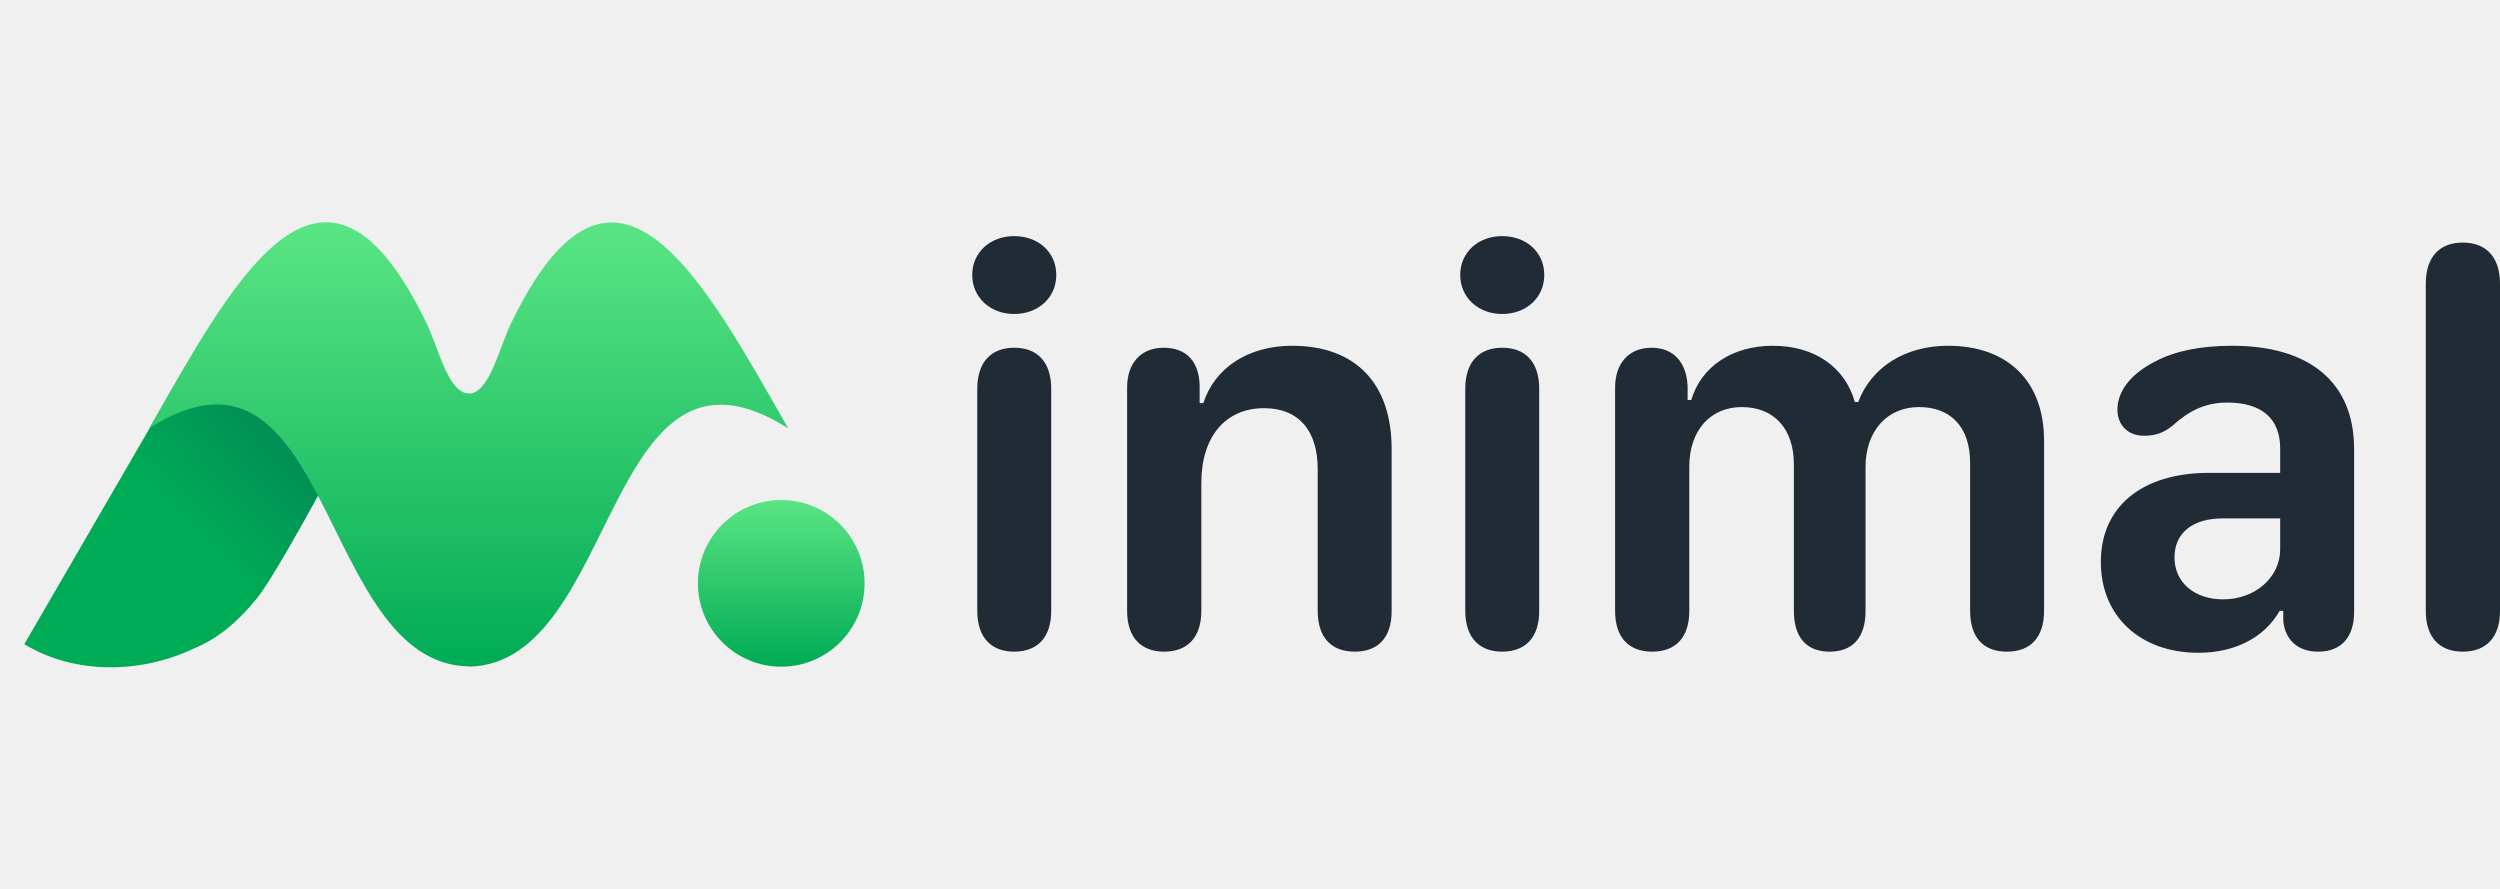
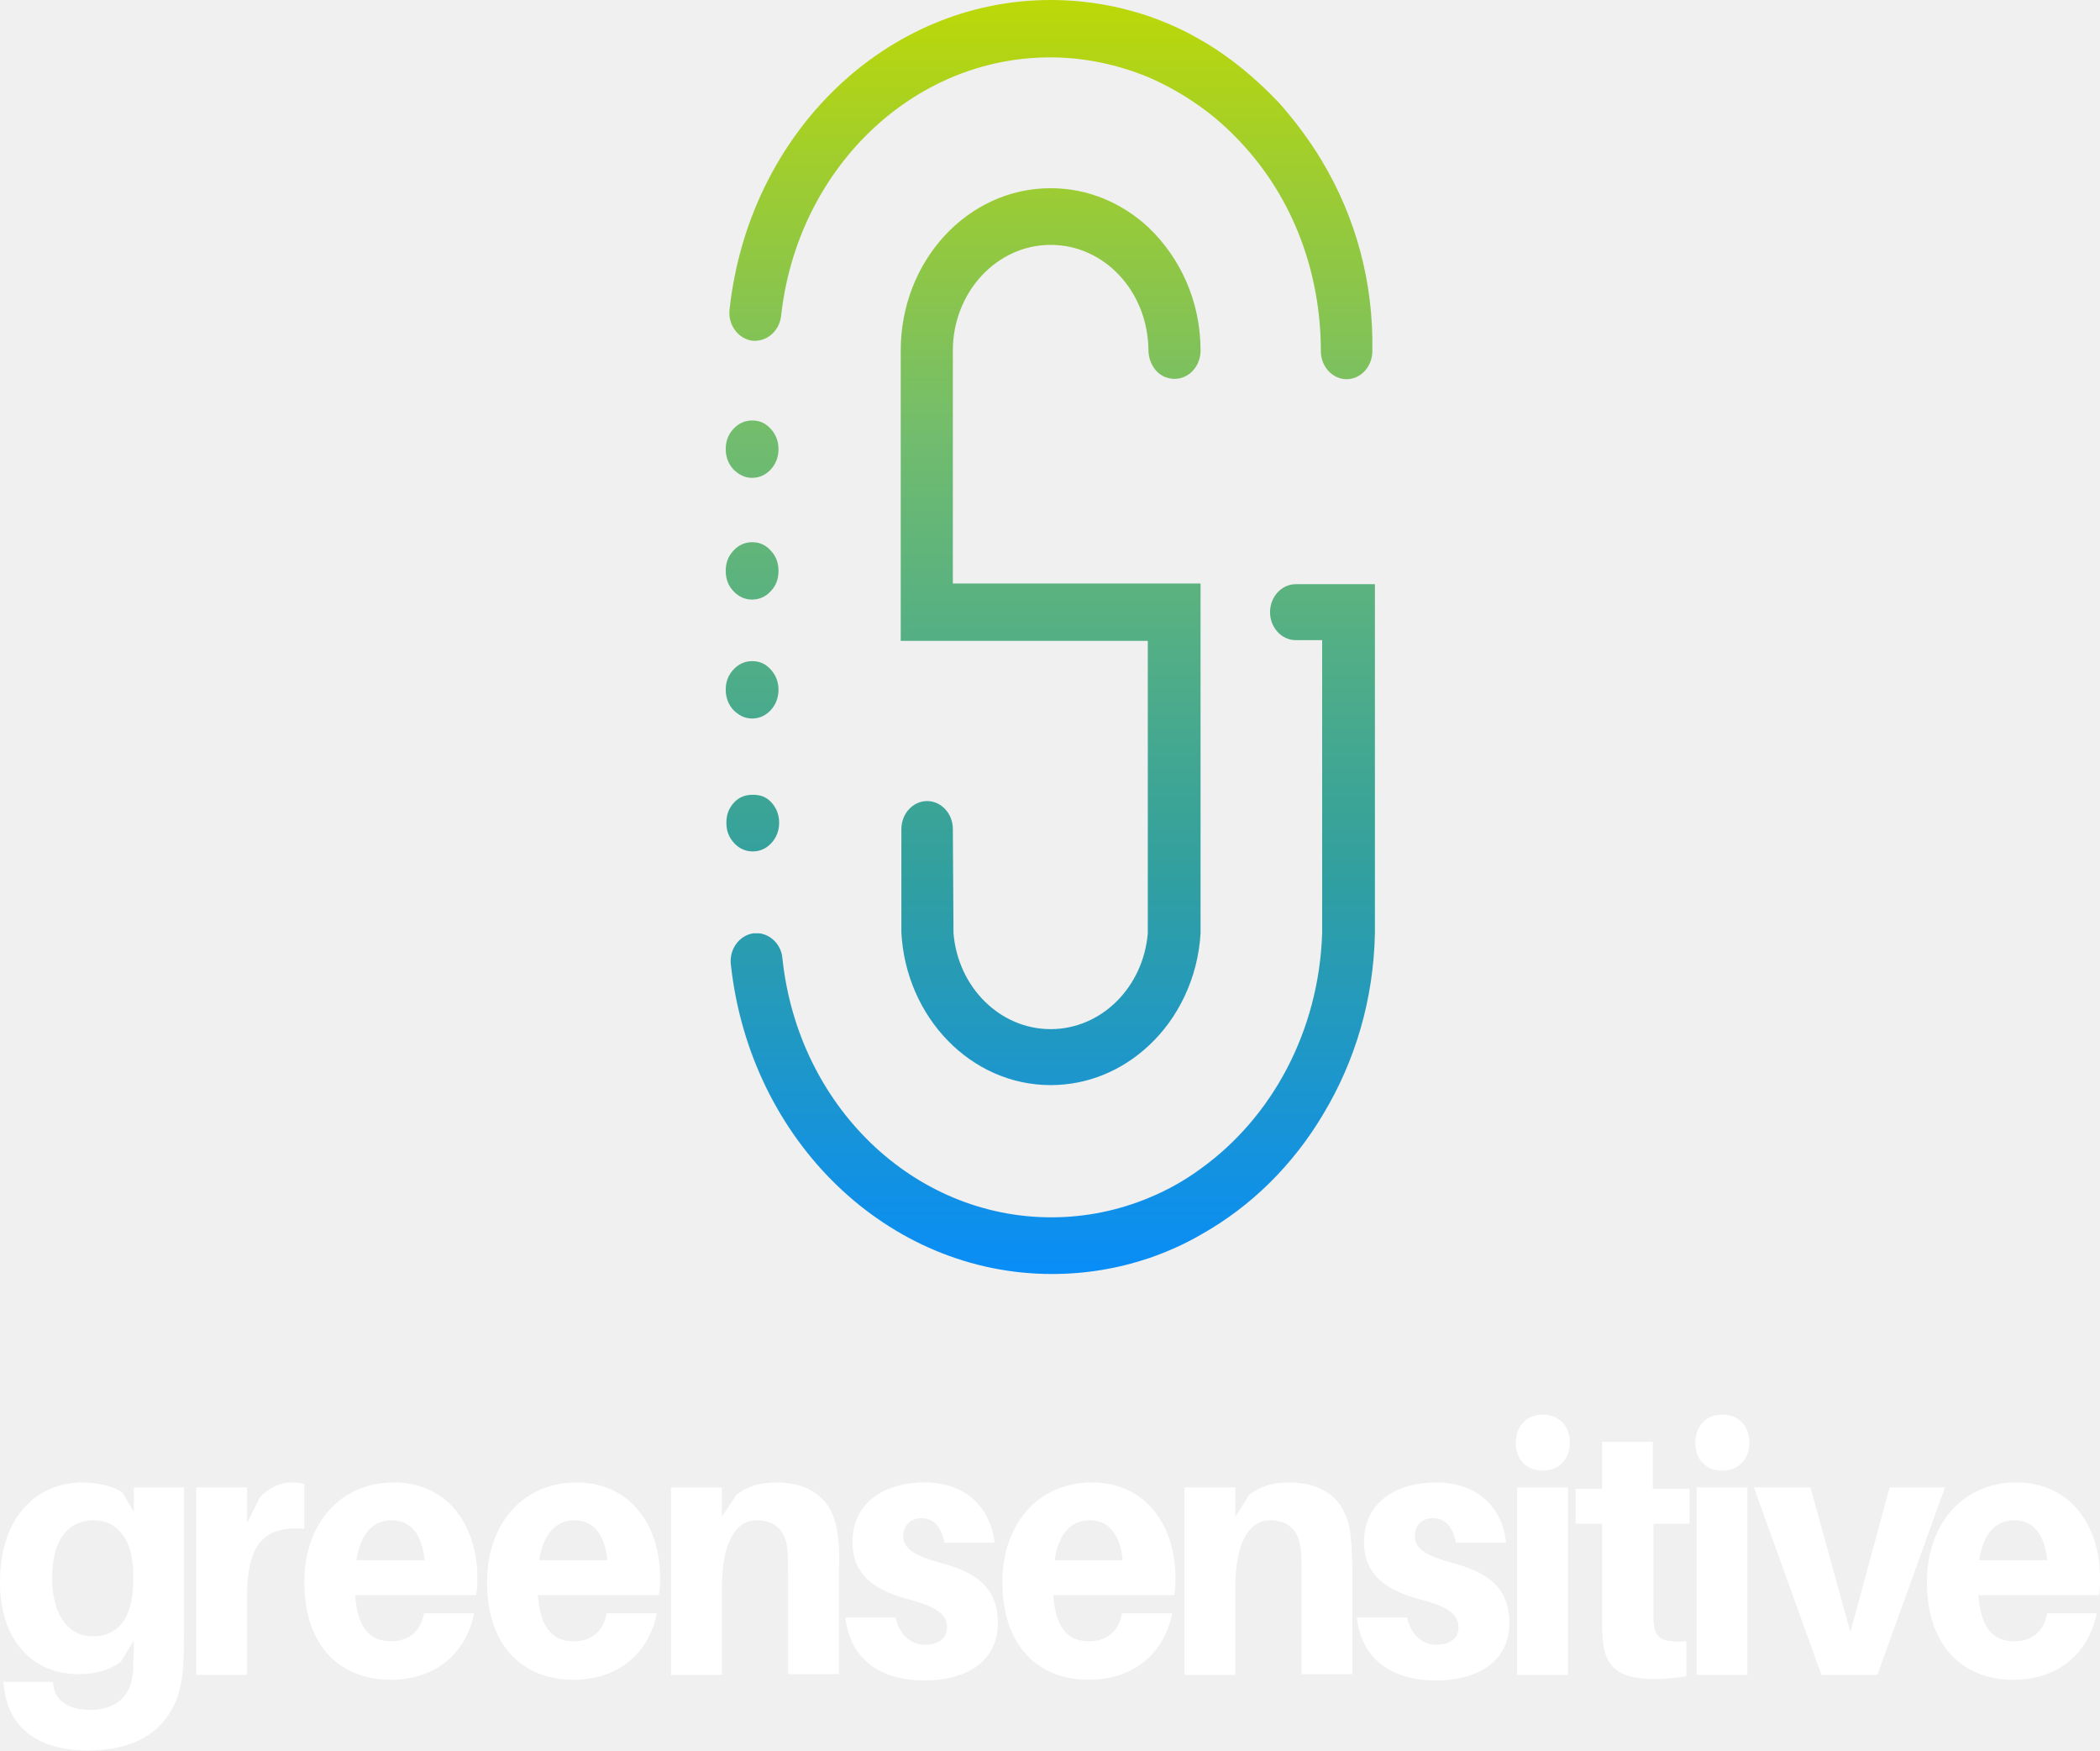
- <svg xmlns="http://www.w3.org/2000/svg" height="128" viewBox="0 0 360 128" width="360">
-   <linearGradient id="a" x1="100%" x2="50%" y1="5.663%" y2="50%">
-     <stop offset="0" stop-color="#007b55" />
-     <stop offset="1" stop-color="#00ab55" />
-   </linearGradient>
-   <linearGradient id="b" x1="50%" x2="50%" y1="0%" y2="100%">
-     <stop offset="0" stop-color="#5be584" />
-     <stop offset="1" stop-color="#00ab55" />
-   </linearGradient>
-   <g fill="none" fill-rule="evenodd">
-     <g transform="translate(3.5 32)">
-       <path d="m23.202 20.777c11.072 5.722 11.577 5.984 11.6 5.995.003.002.161.083 11.198 5.788-6.518 12.135-10.673 19.316-12.467 21.545-2.69 3.342-5.624 5.873-9.232 7.333-7.586 3.565-17.018 3.732-24.3-.676z" fill="url(#a)" />
-       <g fill="url(#b)">
-         <path d="m107.578 25.432c-11.568-20.239-23.525-39.307-37.261-11.336-1.879 3.596-3.249 10.584-6.317 10.584v-.036c-3.068 0-4.437-6.988-6.316-10.584-13.736-27.971-25.694-8.903-37.261 11.336-.871 1.526-1.707 2.983-2.422 4.249 26.509-16.782 24.278 33.917 46 34.319v.036c21.723-.403 19.491-51.101 46-34.32-.715-1.266-1.551-2.722-2.422-4.249" />
-         <path d="m109 64c6.627 0 12-5.373 12-12s-5.373-12-12-12-12 5.373-12 12 5.373 12 12 12" />
-       </g>
-     </g>
-     <path d="m146.031 45.215c3.522 0 6.072-2.389 6.072-5.628s-2.55-5.587-6.072-5.587c-3.441 0-6.031 2.348-6.031 5.587s2.591 5.628 6.031 5.628zm0 48.623c3.319 0 5.343-1.984 5.343-5.87v-31.984c0-3.887-2.024-5.911-5.303-5.911-3.319 0-5.343 2.024-5.343 5.911v31.984c0 3.846 2.024 5.87 5.303 5.87zm49.06 0c3.4 0 5.303-2.065 5.303-5.83v-23.36c0-9.433-5.181-14.858-14.329-14.858-6.315 0-11.132 3.158-12.791 8.259h-.526v-2.632c-.121-3.441-1.983-5.344-5.181-5.344-3.238 0-5.262 2.186-5.262 5.709v32.186c0 3.765 1.943 5.87 5.343 5.87s5.343-2.105 5.343-5.87v-18.421c0-6.68 3.481-10.769 9.027-10.769 4.938 0 7.731 3.158 7.731 8.785v20.405c0 3.765 1.902 5.87 5.343 5.87zm21.211-48.623c3.522 0 6.072-2.389 6.072-5.628s-2.55-5.587-6.072-5.587c-3.441 0-6.031 2.348-6.031 5.587s2.591 5.628 6.031 5.628zm0 48.623c3.319 0 5.343-1.984 5.343-5.87v-31.984c0-3.887-2.024-5.911-5.303-5.911-3.319 0-5.343 2.024-5.343 5.911v31.984c0 3.846 2.024 5.87 5.303 5.87zm72.699 0c3.4 0 5.343-2.065 5.343-5.87v-24.534c0-8.502-5.181-13.644-13.844-13.644-6.193 0-11.051 3.117-12.913 8.097h-.486c-1.417-5.02-5.788-8.097-11.82-8.097-5.829 0-10.322 2.996-11.739 7.814h-.526v-2.024c-.162-3.441-2.064-5.506-5.181-5.506-3.238 0-5.262 2.186-5.262 5.749v32.146c0 3.806 1.943 5.87 5.343 5.87s5.343-2.065 5.343-5.87v-20.769c0-5.223 3.036-8.583 7.569-8.583 4.615 0 7.489 3.117 7.489 8.219v21.134c0 3.806 1.822 5.87 5.141 5.87 3.36 0 5.181-2.065 5.181-5.87v-20.729c0-5.182 3.117-8.623 7.691-8.623 4.615 0 7.367 2.915 7.367 8.016v21.336c0 3.806 1.902 5.87 5.303 5.87zm27.566.162c5.262 0 9.512-2.186 11.698-6.032h.526v1.498c.324 2.794 2.186 4.372 5.019 4.372 3.319 0 5.181-2.065 5.181-5.709v-23.482c0-9.514-6.315-14.858-17.568-14.858-4.695 0-8.298.81-11.01 2.227-3.764 1.903-5.505 4.453-5.505 6.964 0 2.186 1.457 3.765 3.805 3.765 1.741 0 2.874-.445 4.088-1.417 2.388-2.146 4.695-3.36 7.934-3.36 4.898 0 7.61 2.267 7.61 6.599v3.522h-10.201c-9.755 0-15.625 4.899-15.625 12.834 0 7.814 5.667 13.077 14.046 13.077zm3.562-7.692c-4.169 0-7.003-2.47-7.003-6.032 0-3.522 2.591-5.628 6.962-5.628h8.258v4.453c0 4.049-3.603 7.206-8.217 7.206zm34.528 7.53c3.279 0 5.343-1.984 5.343-5.87v-47.126c0-3.887-2.064-5.911-5.343-5.911-3.319 0-5.343 2.024-5.343 5.911v47.126c0 3.887 2.024 5.87 5.343 5.87z" fill="#212b36" fill-rule="nonzero" />
-   </g>
+ <svg xmlns="http://www.w3.org/2000/svg" width="150" height="125" viewBox="0 0 150 125" fill="none">
+   <path d="M94.393 11.441C93.52 9.992 92.509 8.643 91.36 7.344C89.66 5.546 87.776 3.997 85.754 2.848C84.559 2.148 83.318 1.599 82.031 1.149C79.825 0.4 77.436 0 75.046 0C63.327 0 53.493 9.492 52.114 22.082C51.976 23.181 52.712 24.181 53.722 24.331C54.733 24.43 55.653 23.681 55.791 22.582C56.939 12.04 65.212 4.097 75 4.097C77.436 4.097 79.779 4.596 81.985 5.496C83.272 6.045 84.513 6.745 85.708 7.594C86.765 8.343 87.776 9.243 88.695 10.242C92.371 14.189 94.347 19.484 94.347 25.08C94.347 26.179 95.175 27.078 96.186 27.078C97.197 27.078 98.024 26.179 98.024 25.08C98.116 20.134 96.829 15.488 94.393 11.441Z" fill="url(#paint0_linear_65_99)" />
+   <path d="M53.723 34.123C54.228 34.123 54.688 33.923 55.055 33.523C55.423 33.123 55.607 32.624 55.607 32.074C55.607 31.525 55.423 31.025 55.055 30.625C54.688 30.226 54.274 30.026 53.723 30.026C53.217 30.026 52.758 30.226 52.39 30.625C52.022 31.025 51.838 31.475 51.838 32.074C51.838 32.624 52.022 33.123 52.39 33.523C52.803 33.923 53.217 34.123 53.723 34.123Z" fill="url(#paint1_linear_65_99)" />
+   <path d="M53.723 51.309C54.228 51.309 54.688 51.109 55.055 50.709C55.423 50.31 55.607 49.81 55.607 49.261C55.607 48.711 55.423 48.211 55.055 47.812C54.688 47.412 54.274 47.212 53.723 47.212C53.217 47.212 52.758 47.412 52.39 47.812C52.022 48.211 51.838 48.661 51.838 49.261C51.838 49.81 52.022 50.31 52.39 50.709C52.803 51.109 53.217 51.309 53.723 51.309Z" fill="url(#paint2_linear_65_99)" />
+   <path d="M52.436 60.202C52.804 60.602 53.263 60.801 53.769 60.801C54.274 60.801 54.734 60.602 55.101 60.202C55.469 59.802 55.653 59.303 55.653 58.753C55.653 58.203 55.469 57.704 55.101 57.304C54.734 56.904 54.32 56.755 53.769 56.755C53.263 56.755 52.804 56.904 52.436 57.304C52.068 57.704 51.885 58.154 51.885 58.753C51.885 59.353 52.068 59.802 52.436 60.202Z" fill="url(#paint3_linear_65_99)" />
+   <path d="M55.055 39.319C54.688 38.919 54.274 38.719 53.723 38.719C53.217 38.719 52.758 38.919 52.39 39.319C52.022 39.718 51.838 40.168 51.838 40.767C51.838 41.067 51.884 41.317 51.976 41.567C52.068 41.816 52.206 42.016 52.39 42.216C52.758 42.616 53.217 42.816 53.723 42.816C54.228 42.816 54.688 42.616 55.055 42.216C55.239 42.016 55.377 41.816 55.469 41.567C55.561 41.317 55.607 41.067 55.607 40.767C55.607 40.168 55.423 39.718 55.055 39.319Z" fill="url(#paint4_linear_65_99)" />
+   <path d="M92.555 41.717C91.544 41.717 90.717 42.616 90.717 43.715C90.717 44.814 91.544 45.713 92.555 45.713H94.439C94.439 45.713 94.439 66.397 94.439 66.647C94.21 73.641 90.855 79.786 85.8 83.433C84.651 84.282 83.41 84.982 82.077 85.531C79.917 86.431 77.573 86.93 75.092 86.93C65.257 86.93 56.985 78.987 55.882 68.395C55.79 67.446 55.055 66.746 54.228 66.647H53.814C52.803 66.796 52.068 67.796 52.206 68.895C53.584 81.485 63.419 90.977 75.138 90.977C77.573 90.977 79.917 90.578 82.123 89.828C83.41 89.378 84.651 88.829 85.846 88.129C89.384 86.131 92.371 83.183 94.531 79.536C96.783 75.789 98.116 71.393 98.208 66.647C98.208 66.397 98.208 41.717 98.208 41.717H92.555Z" fill="url(#paint5_linear_65_99)" />
+   <path d="M68.107 66.647C68.428 70.494 71.416 73.491 75.046 73.491C78.677 73.491 81.664 70.494 81.985 66.647V45.763H64.338V25.03C64.338 18.635 69.118 13.439 75.046 13.439C77.712 13.439 80.147 14.488 82.031 16.237C84.283 18.385 85.754 21.483 85.754 25.03C85.754 26.379 84.559 27.428 83.226 26.928C82.491 26.629 82.031 25.829 82.031 24.98C81.985 20.833 78.906 17.486 75.046 17.486C71.186 17.486 68.061 20.883 68.061 25.03V41.667C68.061 41.667 85.708 41.667 85.754 41.667C85.754 41.667 85.754 66.397 85.754 66.647C85.57 69.844 84.145 72.742 82.031 74.69C80.147 76.439 77.712 77.488 75.046 77.488C69.348 77.488 64.706 72.642 64.384 66.597C64.384 66.447 64.384 59.203 64.384 59.203C64.384 58.103 65.212 57.204 66.223 57.204C67.234 57.204 68.061 58.103 68.061 59.203L68.107 66.647Z" fill="url(#paint6_linear_65_99)" />
+   <path d="M13.189 106.215H9.559V107.964L8.732 106.565C8.088 106.115 6.893 105.865 5.882 105.865C2.711 105.865 0 108.213 0 113.01C0 117.006 2.206 119.554 5.653 119.554C6.893 119.554 7.95 119.205 8.64 118.655L9.559 117.156V117.506C9.559 118.155 9.513 118.705 9.513 119.205C9.421 121.203 8.226 122.102 6.434 122.102C4.917 122.102 3.952 121.453 3.814 120.354L3.768 120.104H0.23L0.276 120.354C0.551 123.351 2.665 125 6.296 125C10.34 125 12.96 123.002 13.097 118.705C13.143 117.956 13.143 116.956 13.143 116.107V106.215H13.189ZM6.618 116.856C4.917 116.856 3.722 115.358 3.722 112.71C3.722 109.812 4.963 108.563 6.71 108.563C8.088 108.563 9.513 109.562 9.513 112.46V112.71C9.559 115.757 8.272 116.856 6.618 116.856Z" fill="white" />
+   <path d="M20.818 105.865C20.083 105.865 19.21 106.215 18.567 106.914L17.647 108.763V106.215H14.017V119.604H17.647V114.009C17.647 110.212 18.888 108.963 21.737 109.163V105.965C21.462 105.915 21.232 105.865 20.818 105.865Z" fill="white" />
+   <path d="M34.099 112.66C34.099 109.063 32.077 105.865 28.125 105.865C24.219 105.865 21.737 108.913 21.737 112.96C21.737 117.706 24.448 119.954 27.895 119.954C30.882 119.954 33.226 118.305 33.869 115.208H30.285C30.055 116.457 29.228 117.206 27.941 117.206C26.562 117.206 25.551 116.457 25.368 113.909H34.007C34.099 113.459 34.099 113.01 34.099 112.66ZM27.987 108.563C29.32 108.563 30.147 109.562 30.331 111.411H25.459C25.781 109.462 26.654 108.563 27.987 108.563Z" fill="white" />
+   <path d="M47.151 112.66C47.151 109.063 45.129 105.865 41.176 105.865C37.27 105.865 34.789 108.913 34.789 112.96C34.789 117.706 37.5 119.954 40.947 119.954C43.934 119.954 46.278 118.305 46.921 115.208H43.336C43.107 116.457 42.279 117.206 40.993 117.206C39.614 117.206 38.603 116.457 38.419 113.909H47.059C47.151 113.459 47.151 113.01 47.151 112.66ZM41.039 108.563C42.371 108.563 43.199 109.562 43.382 111.411H38.511C38.833 109.462 39.752 108.563 41.039 108.563Z" fill="white" />
+   <path d="M59.835 109.562C59.559 107.214 58.043 105.865 55.469 105.865C54.32 105.865 53.447 106.115 52.62 106.715L51.563 108.313V106.215H47.932V119.604H51.563V113.409C51.563 110.012 52.62 108.563 54.044 108.563C55.469 108.563 56.158 109.412 56.25 110.761C56.296 111.461 56.296 112.11 56.296 112.61V119.554H59.927V111.96C59.973 110.961 59.927 110.262 59.835 109.562Z" fill="white" />
+   <path d="M66.039 105.865C62.96 105.865 60.892 107.464 60.892 110.112C60.892 112.41 62.408 113.509 64.706 114.159C66.866 114.708 67.647 115.258 67.647 116.207C67.647 117.056 66.958 117.456 66.085 117.456C65.074 117.456 64.246 116.757 63.971 115.508H60.386C60.708 118.505 62.914 120.004 66.039 120.004C68.934 120.004 71.278 118.705 71.278 115.907C71.278 113.409 69.761 112.31 67.371 111.661C65.166 111.061 64.522 110.561 64.522 109.662C64.522 108.963 65.028 108.413 65.809 108.413C66.728 108.413 67.234 109.063 67.463 110.162H71.048C70.726 107.664 69.026 105.865 66.039 105.865Z" fill="white" />
+   <path d="M83.961 112.66C83.961 109.063 81.939 105.865 77.987 105.865C74.081 105.865 71.599 108.913 71.599 112.96C71.599 117.706 74.311 119.954 77.757 119.954C80.744 119.954 83.088 118.305 83.731 115.208H80.147C79.917 116.457 79.09 117.206 77.803 117.206C76.424 117.206 75.413 116.457 75.23 113.909H83.869C83.961 113.459 83.961 113.01 83.961 112.66ZM77.849 108.563C79.182 108.563 80.009 109.562 80.193 111.411H75.322C75.643 109.462 76.516 108.563 77.849 108.563Z" fill="white" />
+   <path d="M96.462 109.562C96.186 107.214 94.669 105.865 92.096 105.865C90.947 105.865 90.074 106.115 89.246 106.715L88.236 108.313V106.215H84.605V119.604H88.236V113.409C88.236 110.012 89.293 108.563 90.717 108.563C92.142 108.563 92.831 109.412 92.923 110.761C92.969 111.461 92.969 112.11 92.969 112.61V119.554H96.6V111.96C96.553 110.961 96.553 110.262 96.462 109.562Z" fill="white" />
+   <path d="M102.574 105.865C99.495 105.865 97.427 107.464 97.427 110.112C97.427 112.41 98.943 113.509 101.241 114.159C103.401 114.708 104.182 115.258 104.182 116.207C104.182 117.056 103.493 117.456 102.62 117.456C101.609 117.456 100.781 116.757 100.506 115.508H96.921C97.243 118.505 99.449 120.004 102.574 120.004C105.469 120.004 107.813 118.705 107.813 115.907C107.813 113.409 106.296 112.31 103.906 111.661C101.701 111.061 101.057 110.561 101.057 109.662C101.057 108.963 101.563 108.413 102.344 108.413C103.263 108.413 103.769 109.063 103.998 110.162H107.583C107.307 107.664 105.561 105.865 102.574 105.865Z" fill="white" />
+   <path d="M110.202 101.019C109.053 101.019 108.272 101.818 108.272 103.017C108.272 104.266 109.053 105.016 110.202 105.016C111.351 105.016 112.132 104.216 112.132 103.017C112.132 101.818 111.351 101.019 110.202 101.019ZM111.994 119.604V106.215H108.364V119.604H111.994Z" fill="white" />
+   <path d="M118.061 108.813H120.68V106.315H118.061V102.968H114.43V106.315H112.546V108.813H114.43V114.958C114.43 115.707 114.43 116.307 114.476 117.006C114.614 118.955 115.487 119.904 118.198 119.904C118.98 119.904 119.715 119.804 120.45 119.704V117.206C118.612 117.306 118.198 117.006 118.107 115.707C118.107 115.358 118.107 114.908 118.107 114.458V108.813H118.061Z" fill="white" />
+   <path d="M123.024 101.019C121.875 101.019 121.094 101.818 121.094 103.017C121.094 104.266 121.875 105.016 123.024 105.016C124.173 105.016 124.954 104.216 124.954 103.017C124.954 101.818 124.173 101.019 123.024 101.019ZM124.816 119.604V106.215H121.186V119.604H124.816Z" fill="white" />
+   <path d="M138.925 106.215H134.972L132.169 116.557L129.32 106.215H125.276L130.101 119.604H134.099L138.925 106.215Z" fill="white" />
+   <path d="M150 112.66C150 109.063 147.978 105.865 144.026 105.865C140.119 105.865 137.638 108.913 137.638 112.96C137.638 117.706 140.349 119.954 143.796 119.954C146.783 119.954 149.127 118.305 149.77 115.208H146.231C146.002 116.457 145.174 117.206 143.888 117.206C142.509 117.206 141.498 116.457 141.314 113.909H149.954C150 113.459 150 113.01 150 112.66ZM143.888 108.563C145.22 108.563 146.048 109.562 146.231 111.411H141.36C141.682 109.462 142.555 108.563 143.888 108.563Z" fill="white" />
+   <defs>
+     <linearGradient id="paint0_linear_65_99" x1="75.11" y1="92.404" x2="75.11" y2="-0.02" gradientUnits="userSpaceOnUse">
+       <stop stop-color="#068CFC" />
+       <stop offset="0.33" stop-color="#32A09E" />
+       <stop offset="0.66" stop-color="#71BC6E" />
+       <stop offset="1" stop-color="#BCD807" />
+     </linearGradient>
+     <linearGradient id="paint1_linear_65_99" x1="53.75" y1="92.404" x2="53.75" y2="-0.02" gradientUnits="userSpaceOnUse">
+       <stop stop-color="#068CFC" />
+       <stop offset="0.33" stop-color="#32A09E" />
+       <stop offset="0.66" stop-color="#71BC6E" />
+       <stop offset="1" stop-color="#BCD807" />
+     </linearGradient>
+     <linearGradient id="paint2_linear_65_99" x1="53.75" y1="92.404" x2="53.75" y2="-0.02" gradientUnits="userSpaceOnUse">
+       <stop stop-color="#068CFC" />
+       <stop offset="0.33" stop-color="#32A09E" />
+       <stop offset="0.66" stop-color="#71BC6E" />
+       <stop offset="1" stop-color="#BCD807" />
+     </linearGradient>
+     <linearGradient id="paint3_linear_65_99" x1="53.75" y1="92.404" x2="53.75" y2="-0.02" gradientUnits="userSpaceOnUse">
+       <stop stop-color="#068CFC" />
+       <stop offset="0.33" stop-color="#32A09E" />
+       <stop offset="0.66" stop-color="#71BC6E" />
+       <stop offset="1" stop-color="#BCD807" />
+     </linearGradient>
+     <linearGradient id="paint4_linear_65_99" x1="53.75" y1="92.404" x2="53.75" y2="-0.02" gradientUnits="userSpaceOnUse">
+       <stop stop-color="#068CFC" />
+       <stop offset="0.33" stop-color="#32A09E" />
+       <stop offset="0.66" stop-color="#71BC6E" />
+       <stop offset="1" stop-color="#BCD807" />
+     </linearGradient>
+     <linearGradient id="paint5_linear_65_99" x1="75.103" y1="92.404" x2="75.103" y2="-0.02" gradientUnits="userSpaceOnUse">
+       <stop stop-color="#068CFC" />
+       <stop offset="0.33" stop-color="#32A09E" />
+       <stop offset="0.66" stop-color="#71BC6E" />
+       <stop offset="1" stop-color="#BCD807" />
+     </linearGradient>
+     <linearGradient id="paint6_linear_65_99" x1="75.041" y1="92.404" x2="75.041" y2="-0.02" gradientUnits="userSpaceOnUse">
+       <stop stop-color="#068CFC" />
+       <stop offset="0.33" stop-color="#32A09E" />
+       <stop offset="0.66" stop-color="#71BC6E" />
+       <stop offset="1" stop-color="#BCD807" />
+     </linearGradient>
+   </defs>
</svg>
